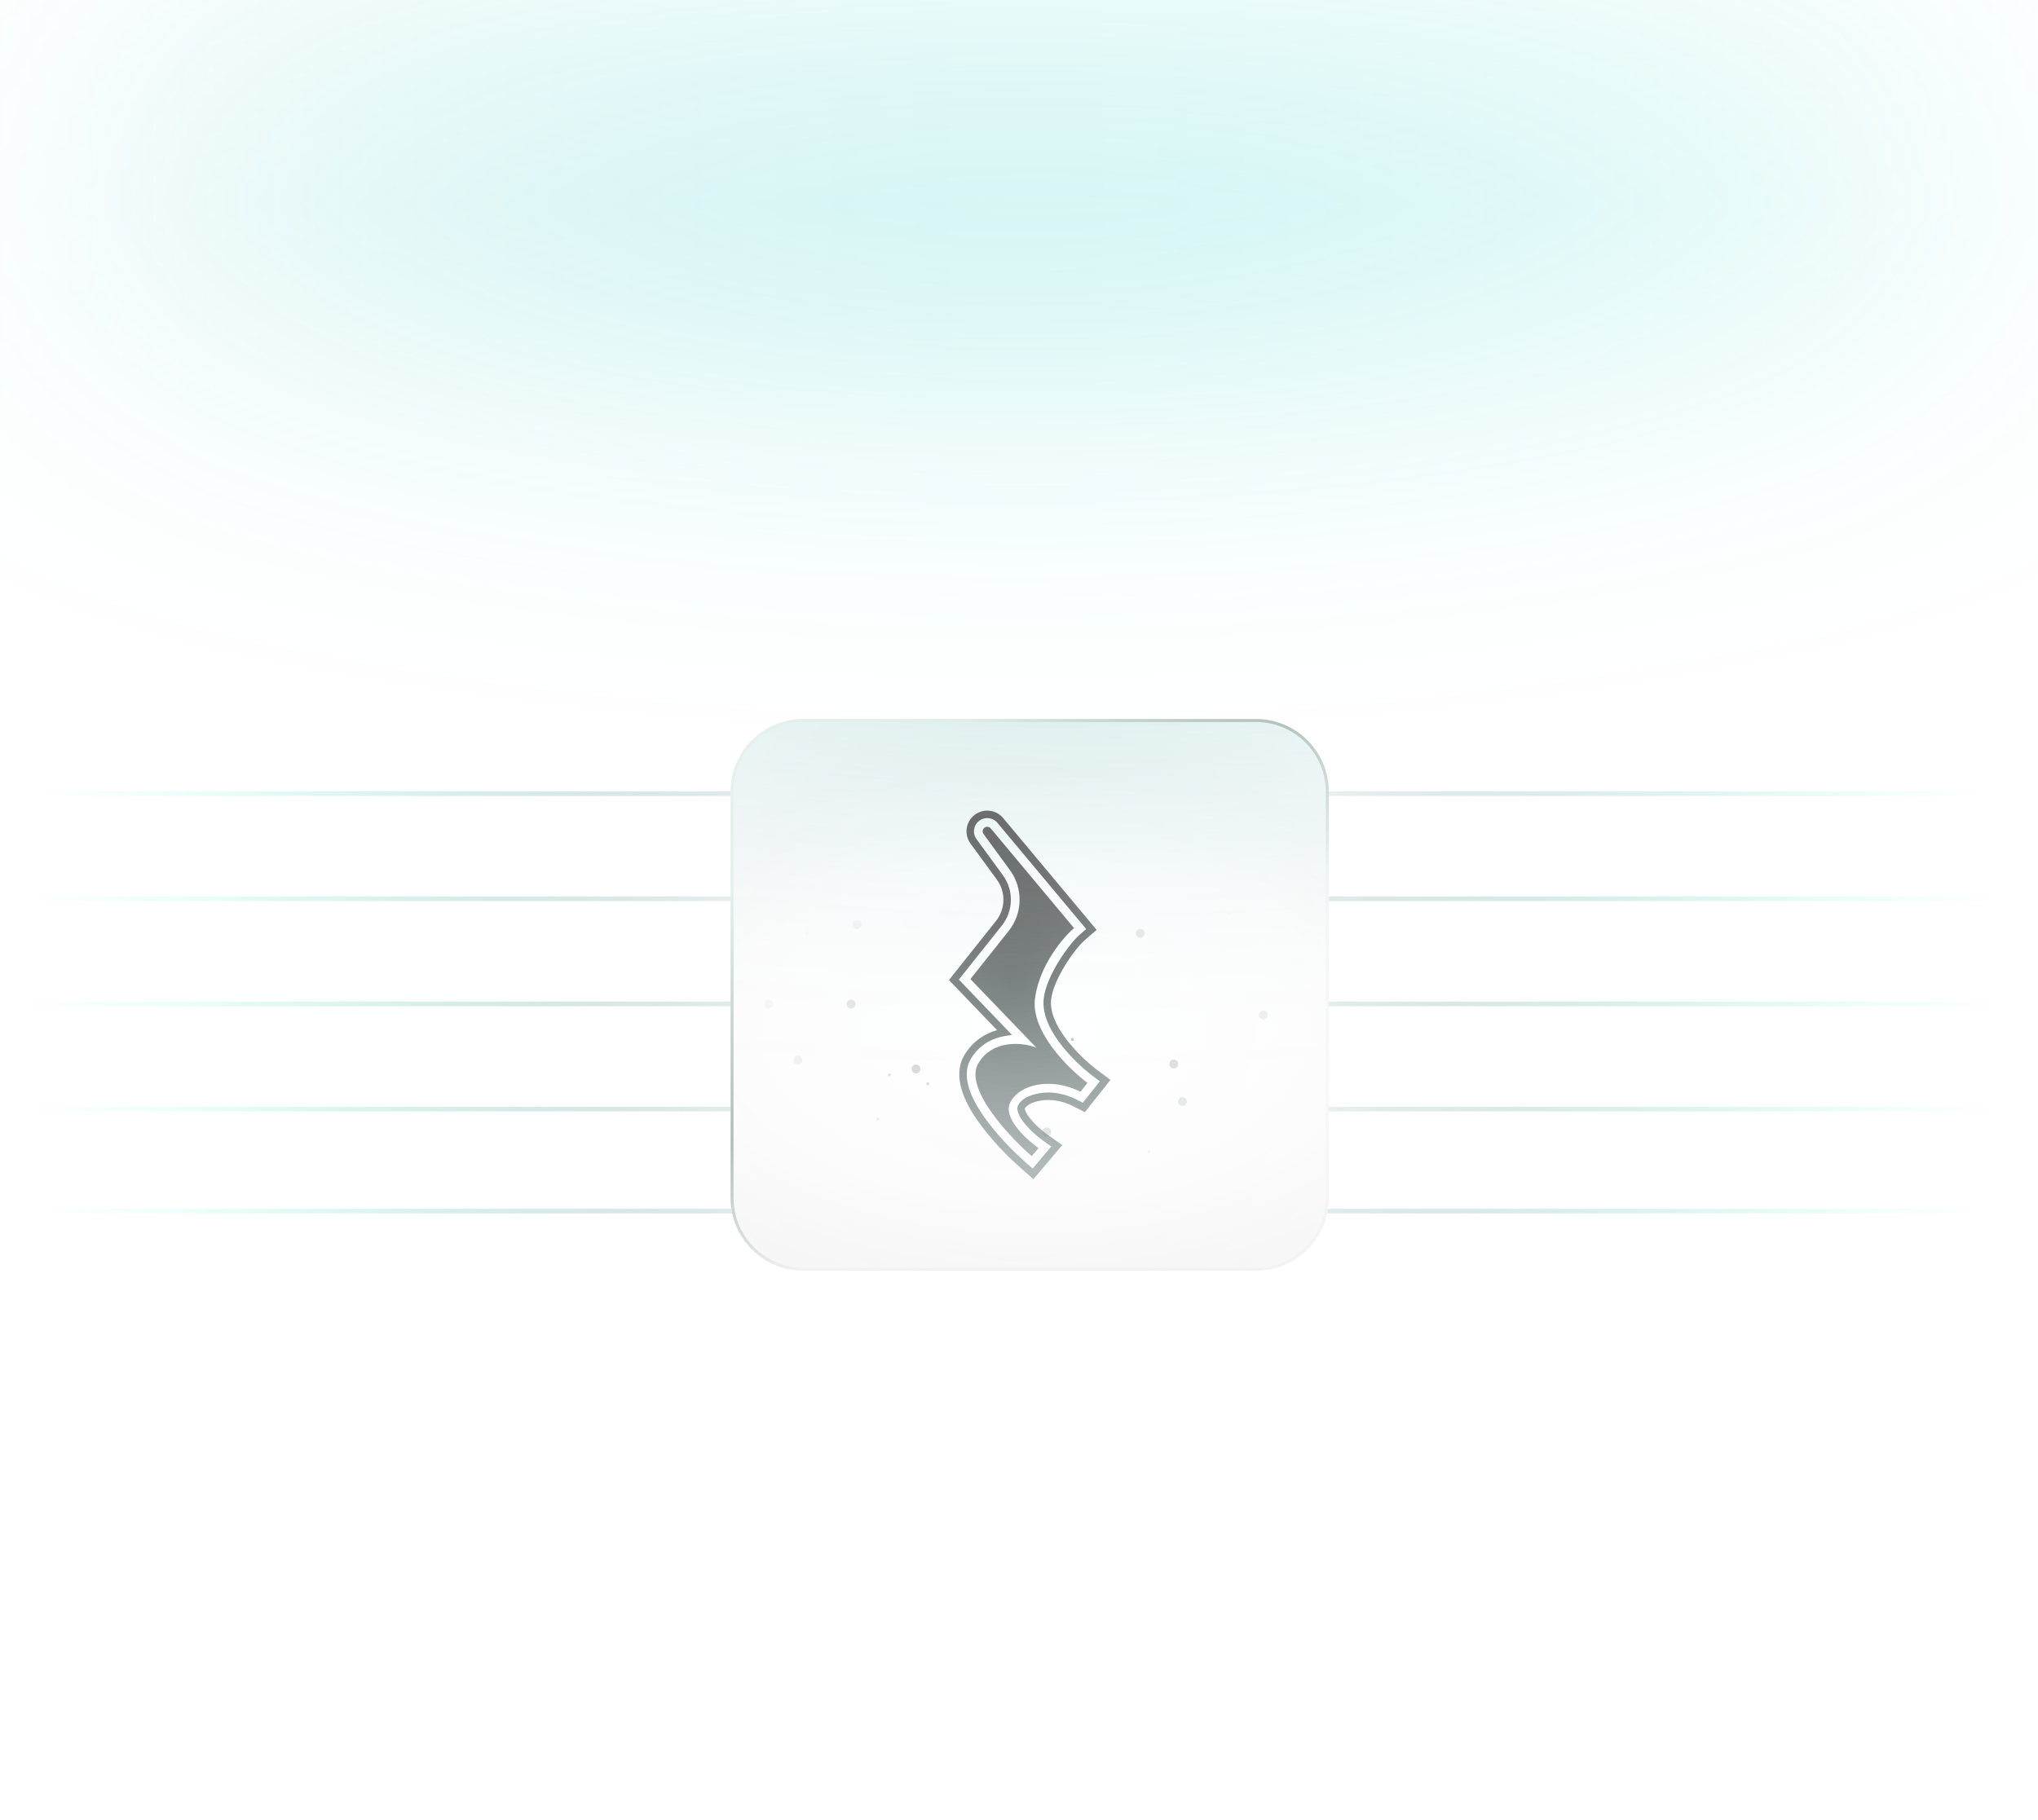
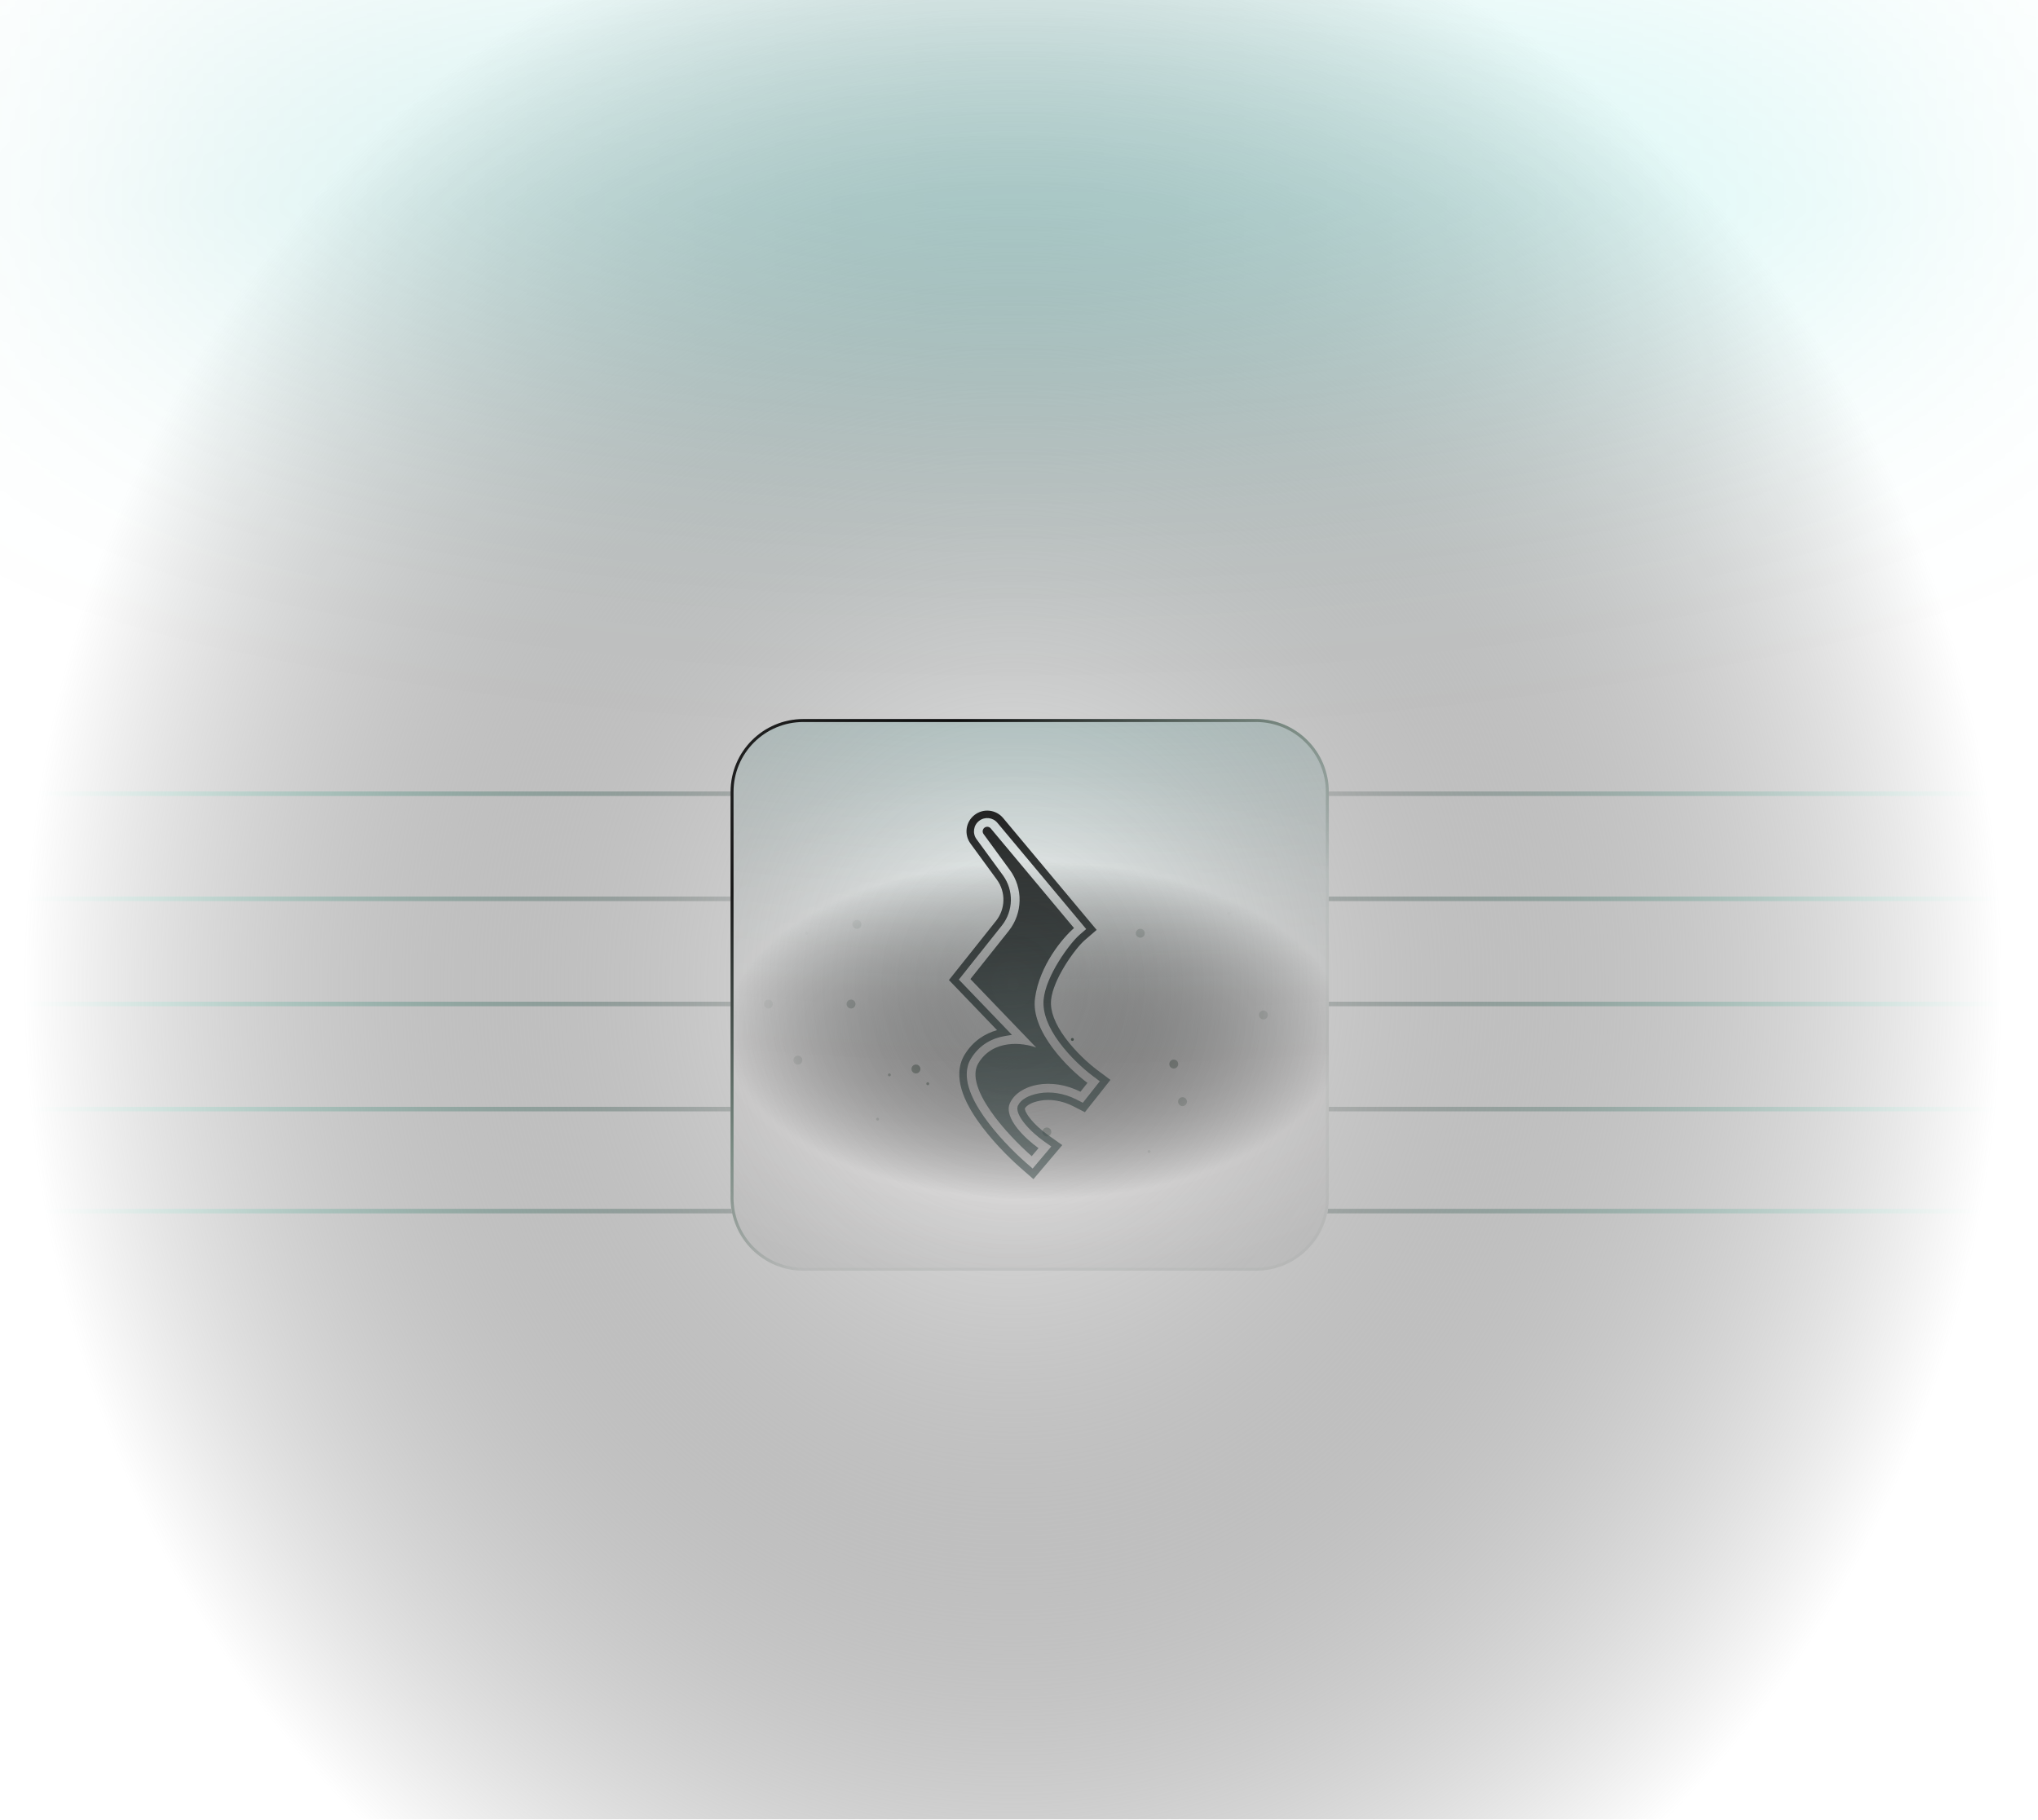
<svg xmlns="http://www.w3.org/2000/svg" width="448" height="400" viewBox="0 0 448 400" fill="none">
  <rect x="-5.664" y="-24.199" width="476.973" height="430.908" fill="white" />
  <path d="M260.359 243.852H458.131" stroke="url(#paint0_linear_1200_89039)" />
  <path d="M252.879 220.738H458.13" stroke="url(#paint1_linear_1200_89039)" />
  <path d="M246.094 197.623L458.129 197.623" stroke="url(#paint2_linear_1200_89039)" />
  <path d="M260.359 174.51H458.131" stroke="url(#paint3_linear_1200_89039)" />
  <path d="M241.316 266.279L458.129 266.279" stroke="url(#paint4_linear_1200_89039)" />
  <path d="M199.738 243.852L-5.485 243.852" stroke="url(#paint5_linear_1200_89039)" />
  <path d="M199.766 220.738H-5.486" stroke="url(#paint6_linear_1200_89039)" />
  <path d="M192.285 197.623L-5.486 197.623" stroke="url(#paint7_linear_1200_89039)" />
  <path d="M206.871 174.51L-5.484 174.51" stroke="url(#paint8_linear_1200_89039)" />
  <path d="M211.328 266.279L-5.484 266.279" stroke="url(#paint9_linear_1200_89039)" />
  <g clip-path="url(#clip0_1200_89039)">
    <rect x="160.598" y="158.094" width="131.505" height="121.291" rx="16" fill="white" />
    <circle cx="250.666" cy="205.185" r="0.979" transform="rotate(-180 250.666 205.185)" fill="#73867C" />
    <circle cx="263.638" cy="185.072" r="0.979" transform="rotate(-180 263.638 185.072)" fill="#73867C" />
    <ellipse cx="189.015" cy="190.256" rx="0.324" ry="0.324" transform="rotate(-180 189.015 190.256)" fill="#73867C" />
    <circle cx="188.373" cy="203.238" r="0.979" transform="rotate(-180 188.373 203.238)" fill="#73867C" />
    <ellipse cx="177.34" cy="205.181" rx="0.324" ry="0.324" transform="rotate(-180 177.34 205.181)" fill="#73867C" />
    <circle cx="174.095" cy="198.695" r="0.979" transform="rotate(-180 174.095 198.695)" fill="#73867C" />
    <circle cx="175.396" cy="233.084" r="0.979" transform="rotate(-180 175.396 233.084)" fill="#73867C" />
    <circle cx="168.908" cy="220.758" r="0.979" transform="rotate(-180 168.908 220.758)" fill="#73867C" />
    <circle cx="187.08" cy="220.758" r="0.979" transform="rotate(-180 187.08 220.758)" fill="#73867C" />
    <circle cx="201.345" cy="235.035" r="0.979" transform="rotate(-180 201.345 235.035)" fill="#73867C" />
    <ellipse cx="252.601" cy="253.195" rx="0.324" ry="0.324" transform="rotate(-180 252.601 253.195)" fill="#73867C" />
    <ellipse rx="0.324" ry="0.324" transform="matrix(-1 -8.18178e-08 -8.18178e-08 1 192.914 246.057)" fill="#73867C" />
    <ellipse rx="0.324" ry="0.324" transform="matrix(-1 -8.18178e-08 -8.18178e-08 1 203.945 238.272)" fill="#73867C" />
    <ellipse rx="0.324" ry="0.324" transform="matrix(-1 -8.18178e-08 -8.18178e-08 1 195.504 236.324)" fill="#73867C" />
    <circle cx="258.019" cy="233.952" r="0.979" transform="rotate(-75 258.019 233.952)" fill="#73867C" />
    <circle cx="230.121" cy="248.878" r="0.979" transform="rotate(-75 230.121 248.878)" fill="#73867C" />
    <circle cx="270.192" cy="200.861" r="0.354" transform="rotate(105 270.192 200.861)" fill="#73867C" />
    <ellipse cx="235.734" cy="228.539" rx="0.324" ry="0.324" transform="rotate(-180 235.734 228.539)" fill="#73867C" />
    <circle cx="259.947" cy="242.213" r="0.979" transform="rotate(-180 259.947 242.213)" fill="#73867C" />
    <circle cx="277.73" cy="223.15" r="0.979" transform="rotate(-75 277.73 223.15)" fill="#73867C" />
    <path d="M156.594 134.775H298.414V289.016H156.594V134.775Z" fill="url(#paint10_radial_1200_89039)" />
    <g filter="url(#filter0_f_1200_89039)">
      <ellipse cx="235.353" cy="-15.443" rx="312.884" ry="142.565" fill="url(#paint11_linear_1200_89039)" />
    </g>
    <path fill-rule="evenodd" clip-rule="evenodd" d="M220.516 179.86C218.951 177.987 216.189 177.68 214.251 179.162C212.281 180.667 211.876 183.471 213.339 185.472L219.135 193.4C221.124 196.122 221.048 199.839 218.948 202.477L208.598 215.479L219.18 226.493C216.552 227.232 213.911 228.842 212.054 231.876C210.502 234.411 210.707 237.235 211.386 239.539C212.071 241.862 213.375 244.177 214.816 246.264C217.714 250.457 221.686 254.457 224.457 256.877L227.177 259.253L233.51 251.767L230.345 249.529C229.163 248.693 227.497 247.266 226.357 245.796C225.786 245.059 225.475 244.473 225.348 244.08C225.305 243.944 225.287 243.83 225.281 243.753C225.28 243.744 225.28 243.735 225.28 243.728C225.621 243.103 226.611 242.368 228.725 241.99C230.761 241.626 233.357 241.912 235.889 243.205L238.485 244.531L244.102 237.428L241.176 235.242C239.272 233.819 236.41 231.22 234.181 228.204C231.879 225.087 230.838 222.287 231.047 219.918C231.245 217.675 232.53 214.849 234.101 212.288C235.668 209.736 237.422 207.603 238.422 206.739L241.068 204.453L220.516 179.86ZM215.247 180.465C216.488 179.516 218.256 179.713 219.257 180.912L238.774 204.267L237.35 205.498C236.17 206.517 234.312 208.808 232.703 211.43C231.099 214.043 229.646 217.139 229.413 219.773C229.153 222.719 230.455 225.921 232.862 229.179C235.203 232.348 238.188 235.056 240.194 236.556L241.77 237.733L238.033 242.458L236.635 241.744C233.795 240.294 230.837 239.946 228.436 240.375C226.066 240.799 224.406 241.731 223.759 243.101L223.739 243.143L223.702 243.251L223.701 243.255C223.633 243.461 223.632 243.694 223.645 243.872C223.66 244.079 223.703 244.322 223.786 244.581C223.993 245.225 224.426 245.982 225.061 246.801C226.33 248.437 228.129 249.971 229.398 250.868L231.102 252.074L227.001 256.921L225.536 255.642C222.829 253.277 218.962 249.378 216.166 245.331C214.772 243.314 213.575 241.162 212.96 239.076C212.347 236.997 212.241 234.711 213.453 232.732C215.358 229.621 218.199 228.238 220.916 227.785L222.45 227.529L210.775 215.378L220.232 203.498C222.792 200.282 222.885 195.751 220.459 192.432L214.664 184.504C213.727 183.223 213.986 181.428 215.247 180.465ZM226.795 254.201L228.293 252.431C225.554 250.494 220.468 245.795 222.029 242.491C223.98 238.361 231.106 236.772 237.505 240.04L239.048 238.089C234.797 234.911 226.54 226.742 227.52 219.48C228.501 212.218 233.648 206.167 236.098 204.049L217.789 182.139C217.444 181.727 216.836 181.659 216.409 181.985C215.976 182.317 215.887 182.934 216.209 183.374L222.004 191.303C224.939 195.318 224.826 200.799 221.729 204.69L213.315 215.259L227.793 230.328C224.919 229.238 218.353 228.394 215.085 233.732C211.817 239.069 221.53 249.601 226.795 254.201Z" fill="url(#paint12_linear_1200_89039)" />
  </g>
  <rect x="160.922" y="158.418" width="130.856" height="120.642" rx="15.676" stroke="url(#paint13_linear_1200_89039)" stroke-width="0.649" />
  <rect x="-5.484" y="-5.213" width="456.316" height="405.213" fill="url(#paint14_radial_1200_89039)" />
  <g filter="url(#filter1_f_1200_89039)">
    <ellipse cx="223.285" cy="-105.711" rx="349" ry="159" fill="url(#paint15_linear_1200_89039)" />
  </g>
  <defs>
    <filter id="filter0_f_1200_89039" x="-212.408" y="-292.885" width="895.523" height="554.885" filterUnits="userSpaceOnUse" color-interpolation-filters="sRGB">
      <feFlood flood-opacity="0" result="BackgroundImageFix" />
      <feBlend mode="normal" in="SourceGraphic" in2="BackgroundImageFix" result="shape" />
      <feGaussianBlur stdDeviation="67.438" result="effect1_foregroundBlur_1200_89039" />
    </filter>
    <filter id="filter1_f_1200_89039" x="-260.592" y="-399.588" width="967.754" height="587.754" filterUnits="userSpaceOnUse" color-interpolation-filters="sRGB">
      <feFlood flood-opacity="0" result="BackgroundImageFix" />
      <feBlend mode="normal" in="SourceGraphic" in2="BackgroundImageFix" result="shape" />
      <feGaussianBlur stdDeviation="67.438" result="effect1_foregroundBlur_1200_89039" />
    </filter>
    <linearGradient id="paint0_linear_1200_89039" x1="264.669" y1="242.576" x2="418.255" y2="242.576" gradientUnits="userSpaceOnUse">
-       <stop stop-color="#375965" stop-opacity="0" />
+       <stop stopColor="#375965" stop-opacity="0" />
      <stop offset="1" stop-color="#7AFFDF" />
    </linearGradient>
    <linearGradient id="paint1_linear_1200_89039" x1="257.351" y1="219.463" x2="416.746" y2="219.463" gradientUnits="userSpaceOnUse">
-       <stop stop-color="#375965" stop-opacity="0" />
+       <stop stopColor="#375965" stop-opacity="0" />
      <stop offset="1" stop-color="#7AFFDF" />
    </linearGradient>
    <linearGradient id="paint2_linear_1200_89039" x1="250.714" y1="196.348" x2="415.377" y2="196.348" gradientUnits="userSpaceOnUse">
-       <stop stop-color="#375965" stop-opacity="0" />
+       <stop stopColor="#375965" stop-opacity="0" />
      <stop offset="1" stop-color="#7AFFDF" />
    </linearGradient>
    <linearGradient id="paint3_linear_1200_89039" x1="264.669" y1="173.234" x2="418.255" y2="173.234" gradientUnits="userSpaceOnUse">
-       <stop stop-color="#375965" stop-opacity="0" />
+       <stop stopColor="#375965" stop-opacity="0" />
      <stop offset="1" stop-color="#7AFFDF" />
    </linearGradient>
    <linearGradient id="paint4_linear_1200_89039" x1="246.041" y1="265.004" x2="414.414" y2="265.004" gradientUnits="userSpaceOnUse">
-       <stop stop-color="#375965" stop-opacity="0" />
+       <stop stopColor="#375965" stop-opacity="0" />
      <stop offset="1" stop-color="#7AFFDF" />
    </linearGradient>
    <linearGradient id="paint5_linear_1200_89039" x1="195.267" y1="245.127" x2="35.893" y2="245.127" gradientUnits="userSpaceOnUse">
-       <stop stop-color="#375965" stop-opacity="0" />
+       <stop stopColor="#375965" stop-opacity="0" />
      <stop offset="1" stop-color="#7AFFDF" />
    </linearGradient>
    <linearGradient id="paint6_linear_1200_89039" x1="195.293" y1="219.463" x2="35.898" y2="219.463" gradientUnits="userSpaceOnUse">
-       <stop stop-color="#375965" stop-opacity="0" />
+       <stop stopColor="#375965" stop-opacity="0" />
      <stop offset="1" stop-color="#7AFFDF" />
    </linearGradient>
    <linearGradient id="paint7_linear_1200_89039" x1="187.976" y1="198.898" x2="34.39" y2="198.898" gradientUnits="userSpaceOnUse">
-       <stop stop-color="#375965" stop-opacity="0" />
+       <stop stopColor="#375965" stop-opacity="0" />
      <stop offset="1" stop-color="#7AFFDF" />
    </linearGradient>
    <linearGradient id="paint8_linear_1200_89039" x1="202.244" y1="175.785" x2="37.332" y2="175.785" gradientUnits="userSpaceOnUse">
-       <stop stop-color="#375965" stop-opacity="0" />
+       <stop stopColor="#375965" stop-opacity="0" />
      <stop offset="1" stop-color="#7AFFDF" />
    </linearGradient>
    <linearGradient id="paint9_linear_1200_89039" x1="206.604" y1="265.004" x2="38.231" y2="265.004" gradientUnits="userSpaceOnUse">
-       <stop stop-color="#375965" stop-opacity="0" />
+       <stop stopColor="#375965" stop-opacity="0" />
      <stop offset="1" stop-color="#7AFFDF" />
    </linearGradient>
    <radialGradient id="paint10_radial_1200_89039" cx="0" cy="0" r="1" gradientUnits="userSpaceOnUse" gradientTransform="translate(227.504 226.603) rotate(180) scale(105.285 57.1296)">
-       <stop stop-color="white" stop-opacity="0.43" />
+       <stop stopColor="white" stop-opacity="0.43" />
      <stop offset="0.651" stop-color="#FCFBFB" />
      <stop offset="1" stop-color="#F2F2F2" />
    </radialGradient>
    <linearGradient id="paint11_linear_1200_89039" x1="85.894" y1="-282.035" x2="228.996" y2="198.509" gradientUnits="userSpaceOnUse">
-       <stop stop-color="#39617D" stop-opacity="0.49" />
+       <stop stopColor="#39617D" stop-opacity="0.49" />
      <stop offset="1" stop-color="#00DED1" stop-opacity="0.46" />
      <stop offset="1" stop-color="white" stop-opacity="0.51" />
    </linearGradient>
    <linearGradient id="paint12_linear_1200_89039" x1="244.102" y1="178.225" x2="252.671" y2="299.046" gradientUnits="userSpaceOnUse">
-       <stop stop-color="#373737" stop-opacity="0.85" />
+       <stop stopColor="#373737" stop-opacity="0.85" />
      <stop offset="1" stop-color="#5D7D7B" stop-opacity="0.35" />
    </linearGradient>
    <linearGradient id="paint13_linear_1200_89039" x1="160.598" y1="196.493" x2="205.933" y2="256.358" gradientUnits="userSpaceOnUse">
-       <stop stop-color="#DAE9E2" />
+       <stop stopColor="#DAE9E2" />
      <stop offset="0.589" stop-color="#89A296" />
      <stop offset="1" stop-color="#89A296" stop-opacity="0.08" />
    </linearGradient>
    <radialGradient id="paint14_radial_1200_89039" cx="0" cy="0" r="1" gradientUnits="userSpaceOnUse" gradientTransform="translate(222.674 216.528) rotate(90) scale(246.184 217.511)">
-       <stop stop-color="white" stop-opacity="0" />
+       <stop stopColor="white" stop-opacity="0" />
      <stop offset="1" stop-color="white" />
    </radialGradient>
    <linearGradient id="paint15_linear_1200_89039" x1="56.574" y1="-403.036" x2="216.155" y2="132.917" gradientUnits="userSpaceOnUse">
-       <stop stop-color="#39617D" stop-opacity="0.49" />
+       <stop stopColor="#39617D" stop-opacity="0.49" />
      <stop offset="1" stop-color="#00DED1" stop-opacity="0.46" />
      <stop offset="1" stop-color="white" stop-opacity="0.51" />
    </linearGradient>
    <clipPath id="clip0_1200_89039">
      <rect x="160.598" y="158.094" width="131.505" height="121.291" rx="16" fill="white" />
    </clipPath>
  </defs>
</svg>
